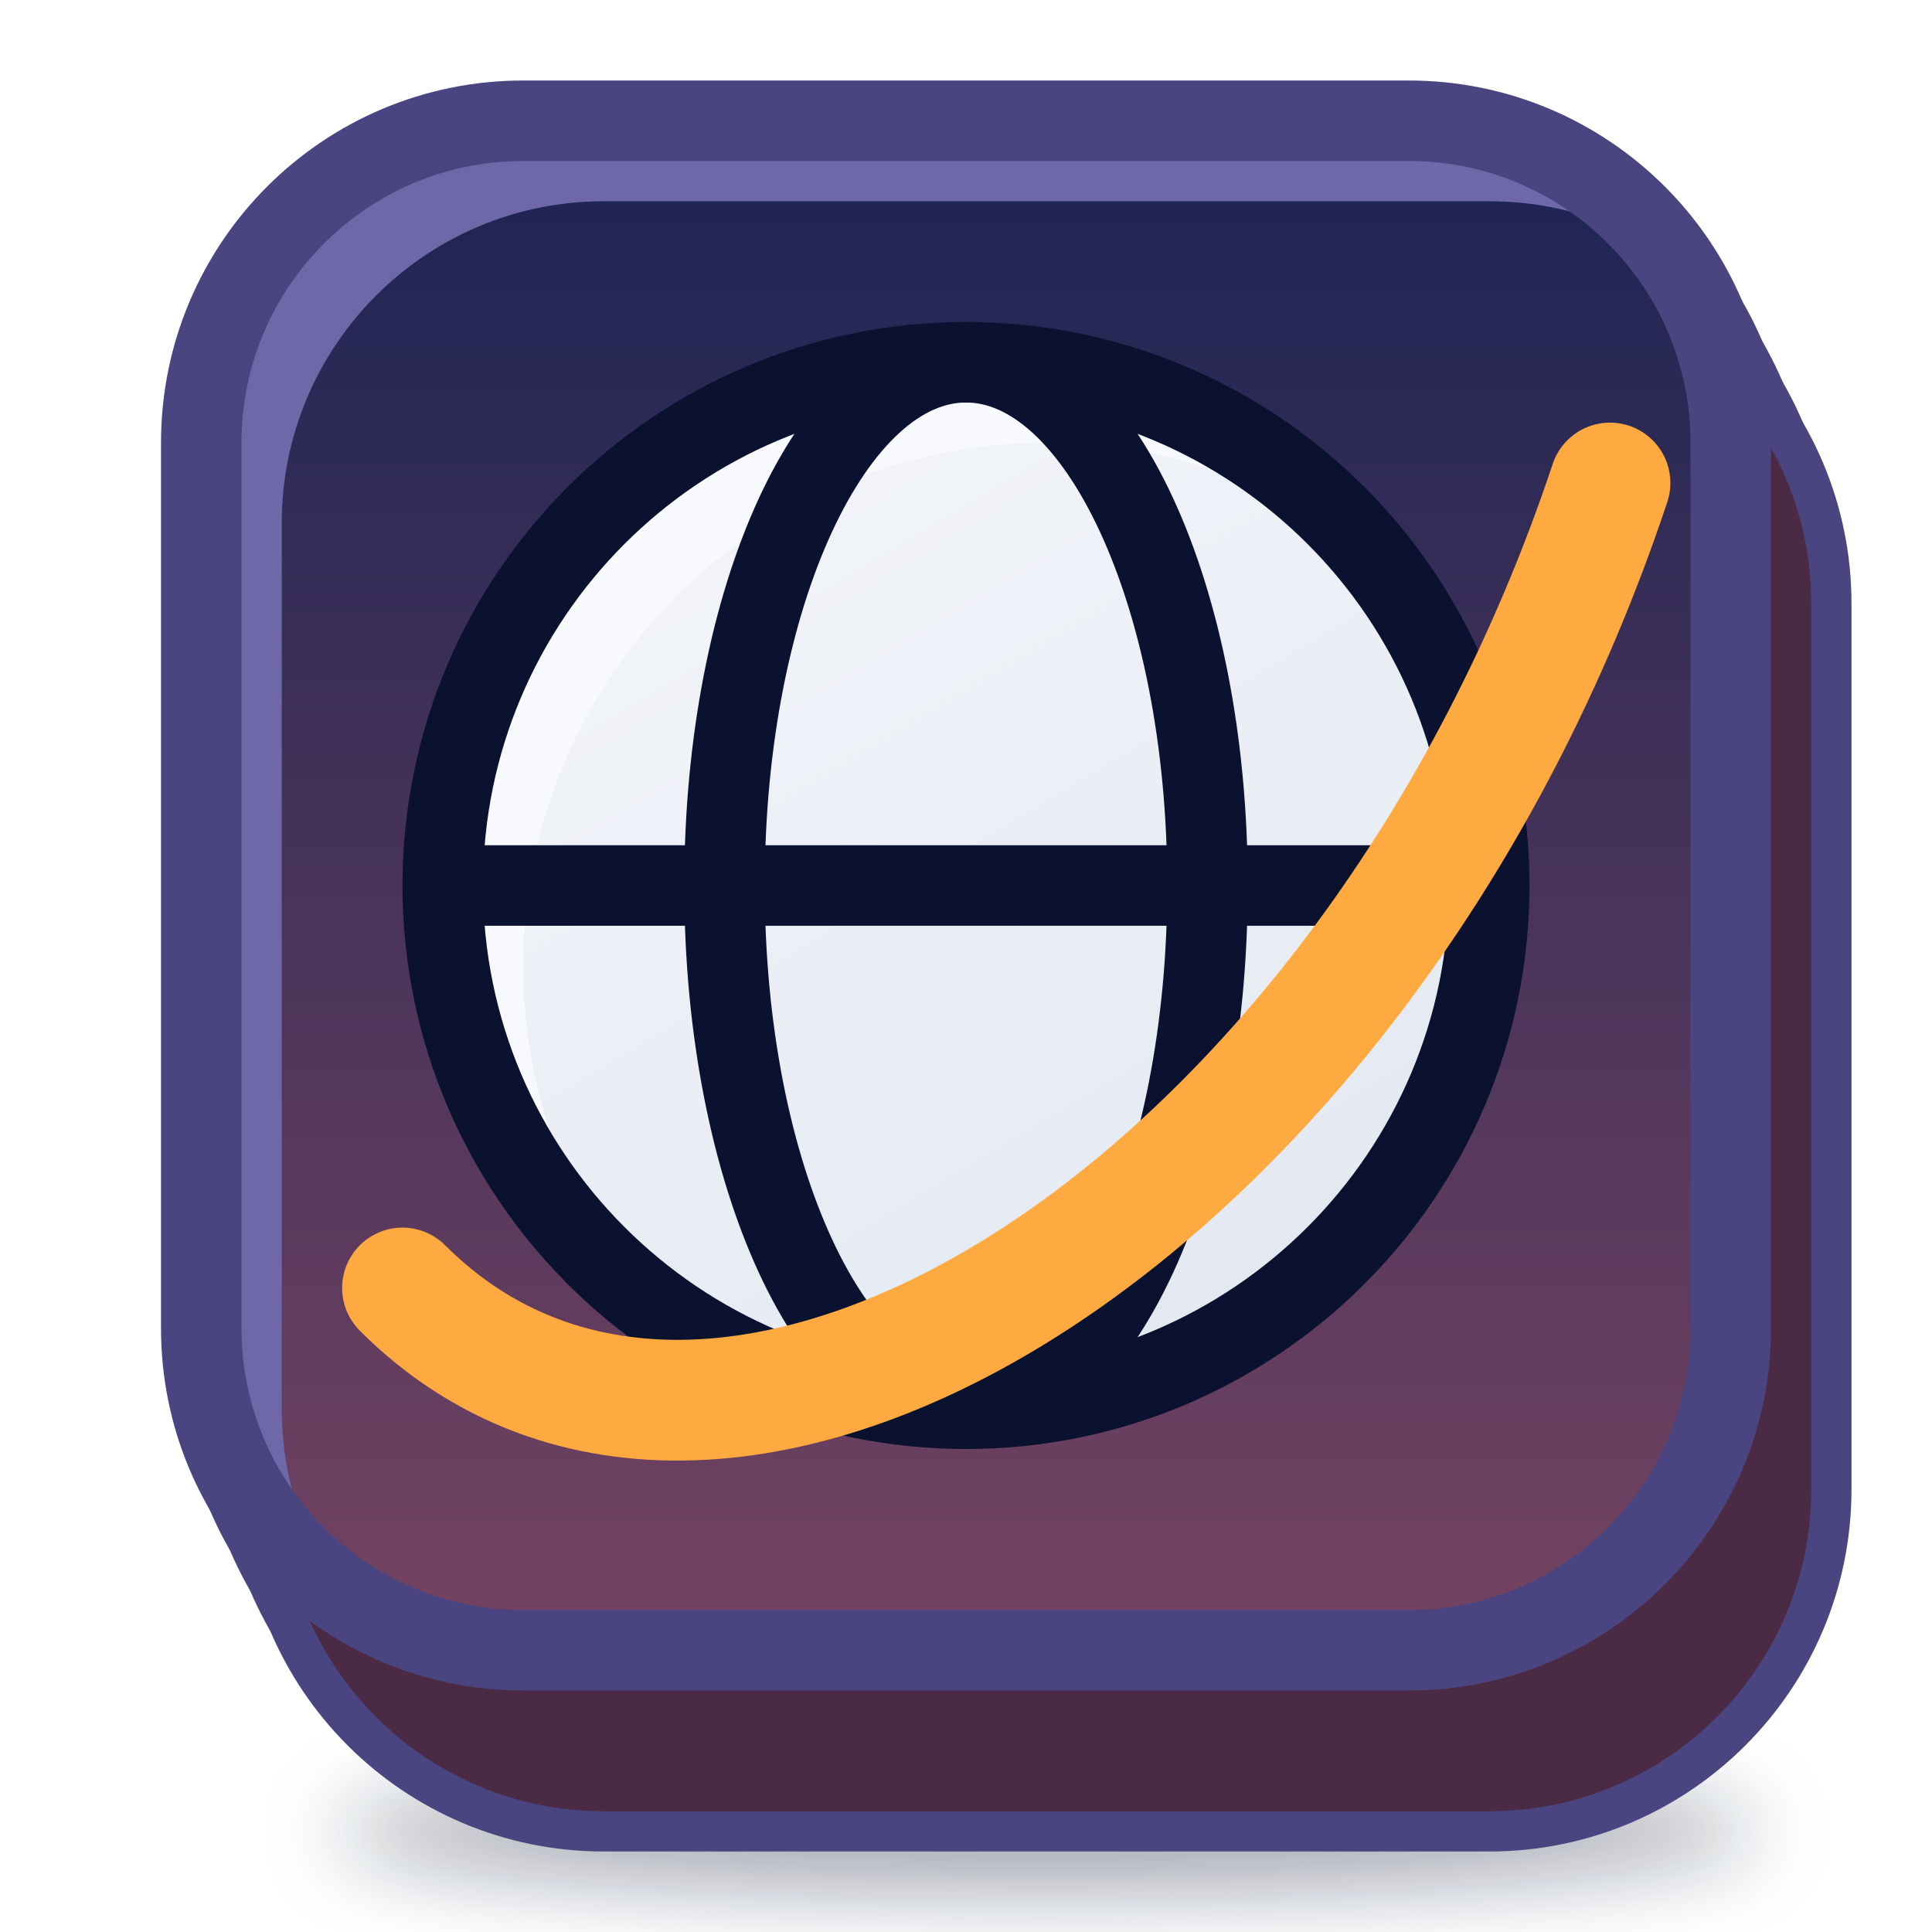
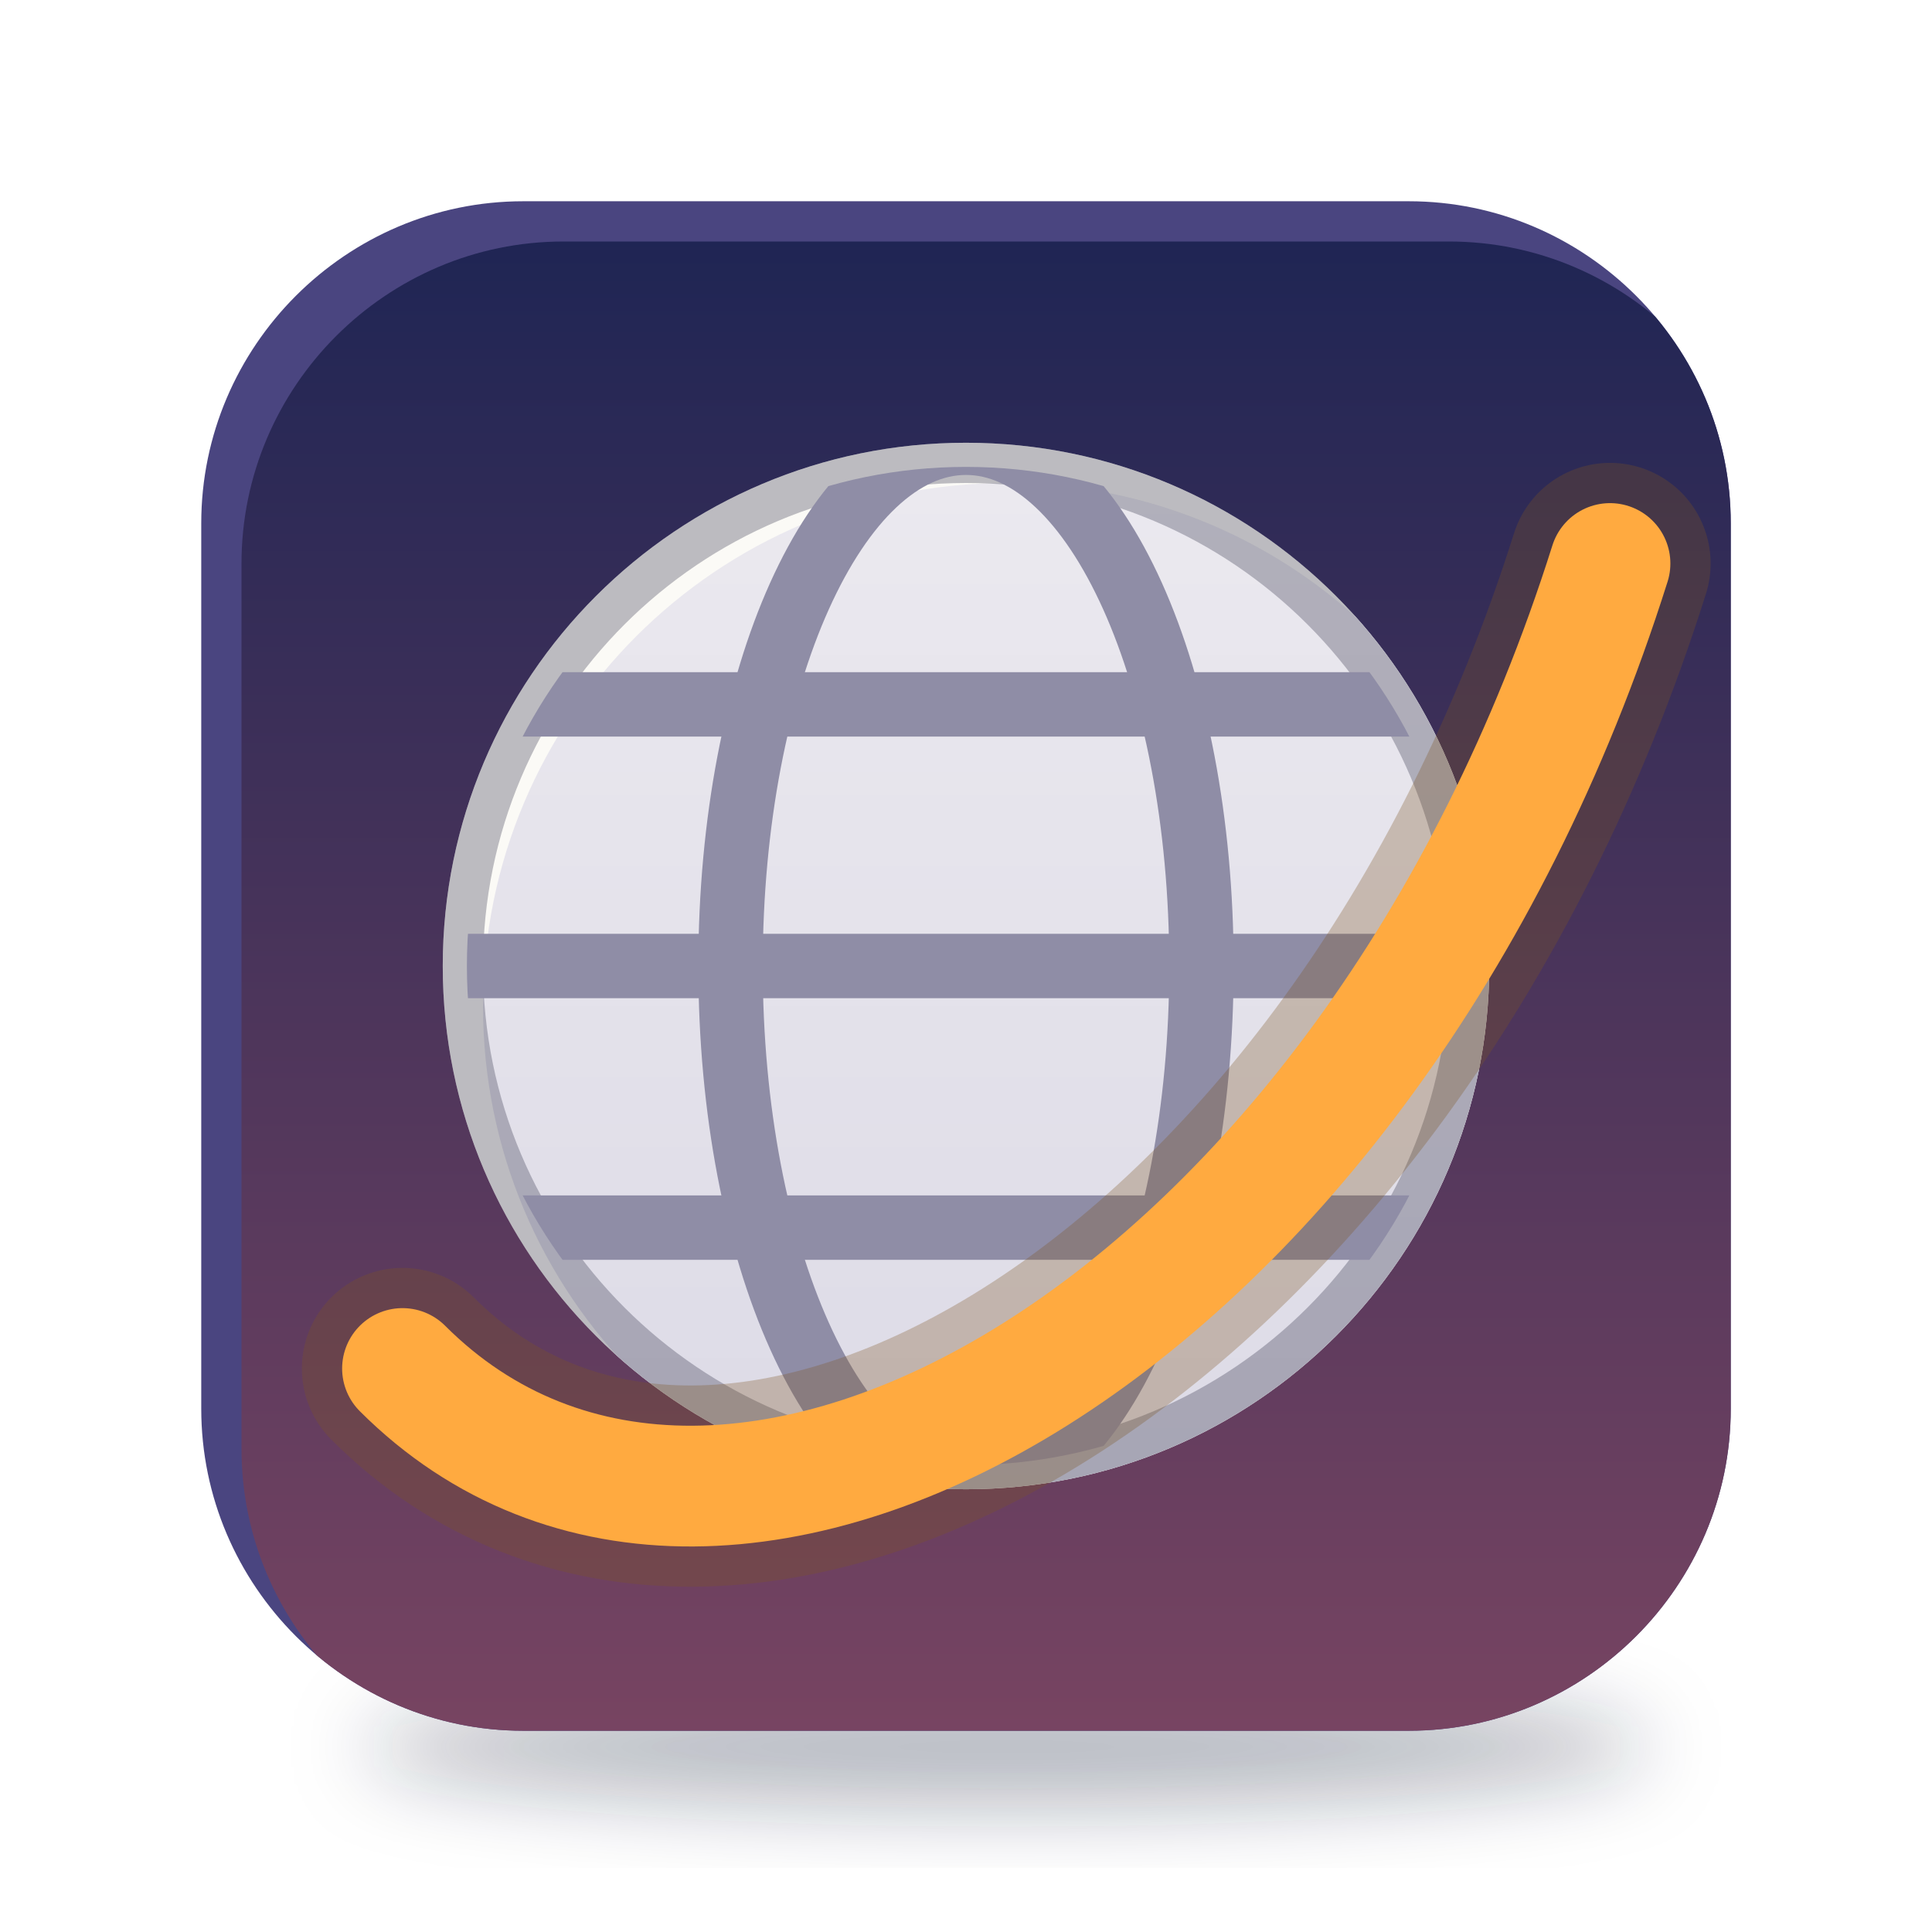
- <svg xmlns="http://www.w3.org/2000/svg" viewBox="0 0 48 48" width="48" height="48" stroke-linejoin="round" stroke-linecap="round">
+ <svg xmlns="http://www.w3.org/2000/svg" viewBox="0 0 48 48" width="48" height="48">
  <defs>
-     <linearGradient id="dusk" x1="0" y1="0" x2="0" y2="1">
+     <filter id="e-browser-48-b1" x="-50%" y="-50%" width="200%" height="200%">
+       <feGaussianBlur stdDeviation="1" />
+     </filter>
+     <clipPath id="e-browser-48-c1">
+       <path d="M5 13 C5 8.6 8.6 5 13 5 L35 5 C39.4 5 43 8.6 43 13 L43 35 C43 39.4 39.4 43 35 43 L13 43 C8.6 43 5 39.4 5 35 Z" clip-rule="evenodd" />
+     </clipPath>
+     <linearGradient id="e-browser-48-g1f25547a4562" x1="0" y1="0" x2="0" y2="1">
      <stop offset="0" stop-color="#1f2554" />
      <stop offset="1" stop-color="#7a4562" />
    </linearGradient>
-     <linearGradient id="geef1f8" x1="0" y1="0" x2="0.6" y2="1">
-       <stop offset="0" stop-color="#f4f6fa" />
-       <stop offset="1" stop-color="#e2e7f0" />
+     <linearGradient id="e-browser-48-gebe9efdcdae6" x1="0" y1="0" x2="0" y2="1">
+       <stop offset="0" stop-color="#ebe9ef" />
+       <stop offset="1" stop-color="#dcdae6" />
    </linearGradient>
-     <linearGradient id="gb4bfce" x1="0" y1="0" x2="0.6" y2="1">
-       <stop offset="0" stop-color="#ced5df" />
-       <stop offset="1" stop-color="#abb6c6" />
-     </linearGradient>
-     <linearGradient id="gffd08e" x1="0" y1="0" x2="0.6" y2="1">
-       <stop offset="0" stop-color="#ffe0b6" />
-       <stop offset="1" stop-color="#f9c680" />
-     </linearGradient>
-     <linearGradient id="gffaa40" x1="0" y1="0" x2="0.6" y2="1">
-       <stop offset="0" stop-color="#ffc883" />
-       <stop offset="1" stop-color="#f39f39" />
-     </linearGradient>
-     <linearGradient id="gffe7c4" x1="0" y1="0" x2="0.6" y2="1">
-       <stop offset="0" stop-color="#ffefd9" />
-       <stop offset="1" stop-color="#fadfb8" />
-     </linearGradient>
-     <linearGradient id="g42396c" x1="0" y1="0" x2="0.6" y2="1">
-       <stop offset="0" stop-color="#847e9f" />
-       <stop offset="1" stop-color="#3d3566" />
-     </linearGradient>
-     <linearGradient id="g4a4580" x1="0" y1="0" x2="0.6" y2="1">
-       <stop offset="0" stop-color="#8986ac" />
-       <stop offset="1" stop-color="#454079" />
-     </linearGradient>
-     <linearGradient id="gf43f5e" x1="0" y1="0" x2="0.6" y2="1">
-       <stop offset="0" stop-color="#f88296" />
-       <stop offset="1" stop-color="#e53a58" />
-     </linearGradient>
-     <filter id="soft" x="-30%" y="-300%" width="160%" height="700%">
-       <feGaussianBlur stdDeviation="1" />
-     </filter>
-     <clipPath id="browser-48-c1">
-       <circle cx="24" cy="24" r="13" fill="#000" />
+     <clipPath id="e-browser-48-c2">
+       <path d="M11 24 a13 13 0 1 0 26 0 a13 13 0 1 0 -26 0 Z" clip-rule="evenodd" />
    </clipPath>
-     <clipPath id="browser-48-c2">
-       <rect x="5" y="5" width="38" height="38" rx="8" fill="#000" />
+     <clipPath id="e-browser-48-c3">
+       <path d="M11.6 24 a12.4 12.4 0 1 0 24.8 0 a12.4 12.4 0 1 0 -24.8 0 Z" clip-rule="evenodd" />
    </clipPath>
-     <g id="browser-48-xi">
-       <rect x="5" y="5" width="38" height="38" rx="8" fill="#4a4580" stroke="#4a4580" stroke-width="2" />
-     </g>
-     <g id="browser-48-xs">
-       <rect x="5" y="5" width="38" height="38" rx="8" fill="#4a2a44" />
-     </g>
  </defs>
-   <ellipse cx="26" cy="45.5" rx="17.64" ry="1.6" fill="#0a1230" opacity="0.35" filter="url(#soft)" />
-   <g transform="translate(0 -2)">
-     <use href="#browser-48-xi" transform="translate(0.5 1)" />
-     <use href="#browser-48-xi" transform="translate(1 2)" />
-     <use href="#browser-48-xi" transform="translate(1.5 3)" />
-     <use href="#browser-48-xi" transform="translate(2 4)" />
-     <use href="#browser-48-xs" transform="translate(0.5 1)" />
-     <use href="#browser-48-xs" transform="translate(1 2)" />
-     <use href="#browser-48-xs" transform="translate(1.5 3)" />
-     <use href="#browser-48-xs" transform="translate(2 4)" />
-     <rect x="5" y="5" width="38" height="38" rx="8" fill="#6e68a8" />
-     <g clip-path="url(#browser-48-c2)">
-       <g transform="translate(2 2)">
-         <rect x="5" y="5" width="38" height="38" rx="8" fill="url(#dusk)" />
-       </g>
-     </g>
-     <rect x="5" y="5" width="38" height="38" rx="8" fill="none" stroke="#4a4580" stroke-width="2" />
-     <circle cx="24" cy="24" r="13" fill="#f8f9fc" />
-     <g clip-path="url(#browser-48-c1)">
-       <g transform="translate(2 2)">
-         <circle cx="24" cy="24" r="13" fill="url(#geef1f8)" />
-       </g>
-     </g>
-     <circle cx="24" cy="24" r="13" fill="none" stroke="#0a1230" stroke-width="2" />
-     <ellipse cx="24" cy="24" rx="6" ry="13" fill="none" stroke="#0a1230" stroke-width="2" />
-     <path d="M11 24 H37" fill="none" stroke="#0a1230" stroke-width="2" />
-     <path d="M10 34 C18 42 34 32 40 14" fill="none" stroke="#ffaa40" stroke-width="3" />
+   <ellipse cx="25" cy="43.4" rx="16" ry="1.5" fill="#0a1230" opacity="0.3" filter="url(#e-browser-48-b1)" />
+   <path d="M5 13 C5 8.6 8.6 5 13 5 L35 5 C39.4 5 43 8.6 43 13 L43 35 C43 39.4 39.4 43 35 43 L13 43 C8.6 43 5 39.4 5 35 Z" fill="#4a4580" />
+   <g clip-path="url(#e-browser-48-c1)">
+     <path d="M5 13 C5 8.6 8.6 5 13 5 L35 5 C39.4 5 43 8.6 43 13 L43 35 C43 39.4 39.4 43 35 43 L13 43 C8.6 43 5 39.4 5 35 Z" fill="url(#e-browser-48-g1f25547a4562)" transform="translate(1 1)" />
  </g>
+   <path d="M11 24 a13 13 0 1 0 26 0 a13 13 0 1 0 -26 0 Z" fill="#fbfaf6" fill-rule="evenodd" />
+   <g clip-path="url(#e-browser-48-c2)">
+     <path d="M11 24 a13 13 0 1 0 26 0 a13 13 0 1 0 -26 0 Z" fill="url(#e-browser-48-gebe9efdcdae6)" fill-rule="evenodd" transform="translate(1 1)" />
+   </g>
+   <g clip-path="url(#e-browser-48-c2)">
+     <path d="M11 24 a13 13 0 1 0 26 0 a13 13 0 1 0 -26 0 Z" fill="none" stroke="#2a2840" stroke-width="2" stroke-opacity="0.3" />
+   </g>
+   <g clip-path="url(#e-browser-48-c3)">
+     <ellipse cx="24" cy="24" rx="5.85" ry="13" fill="none" stroke="#8f8da6" stroke-width="1.6" />
+     <path d="M11 24 H37 M11 17.5 H37 M11 30.5 H37" fill="none" stroke="#8f8da6" stroke-width="1.6" />
+   </g>
+   <path d="M10 34 C18 42 34 33 40 14" fill="none" stroke="#7d5422" stroke-opacity="0.3" stroke-width="5" stroke-linecap="round" stroke-linejoin="round" />
+   <path d="M10 34 C18 42 34 33 40 14" fill="none" stroke="#ffaa40" stroke-width="3" stroke-linecap="round" stroke-linejoin="round" />
</svg>
